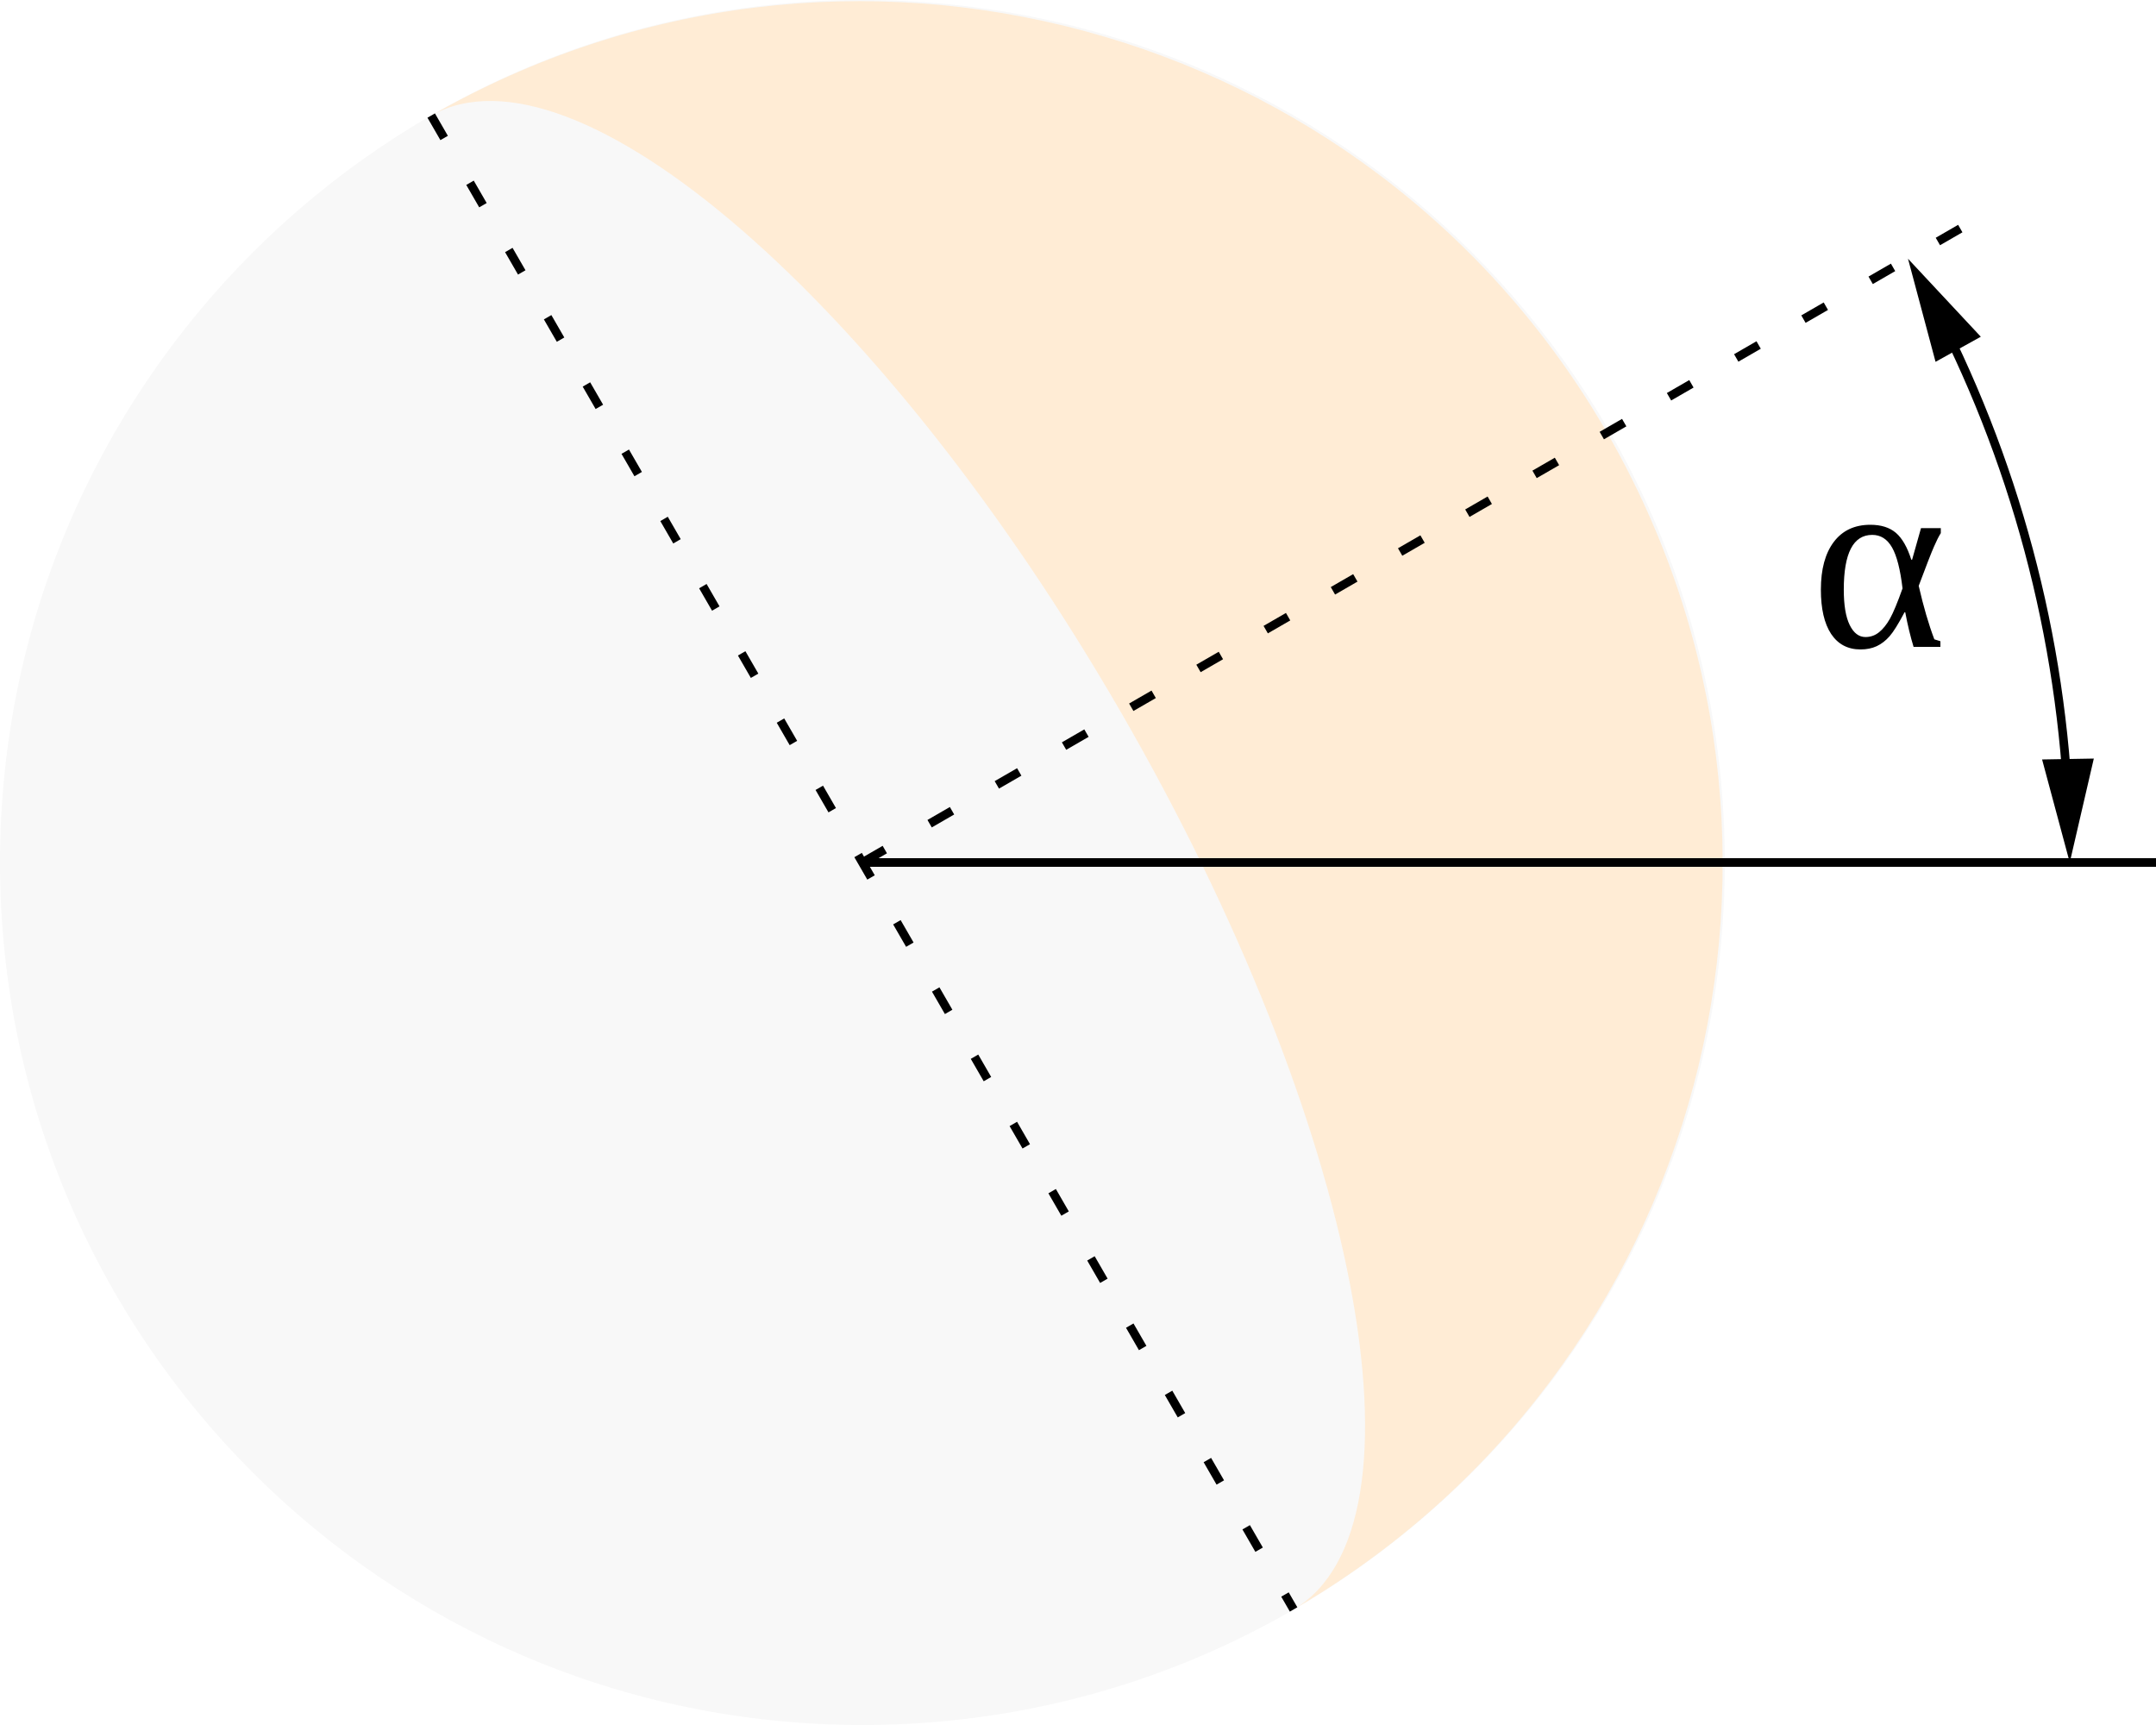
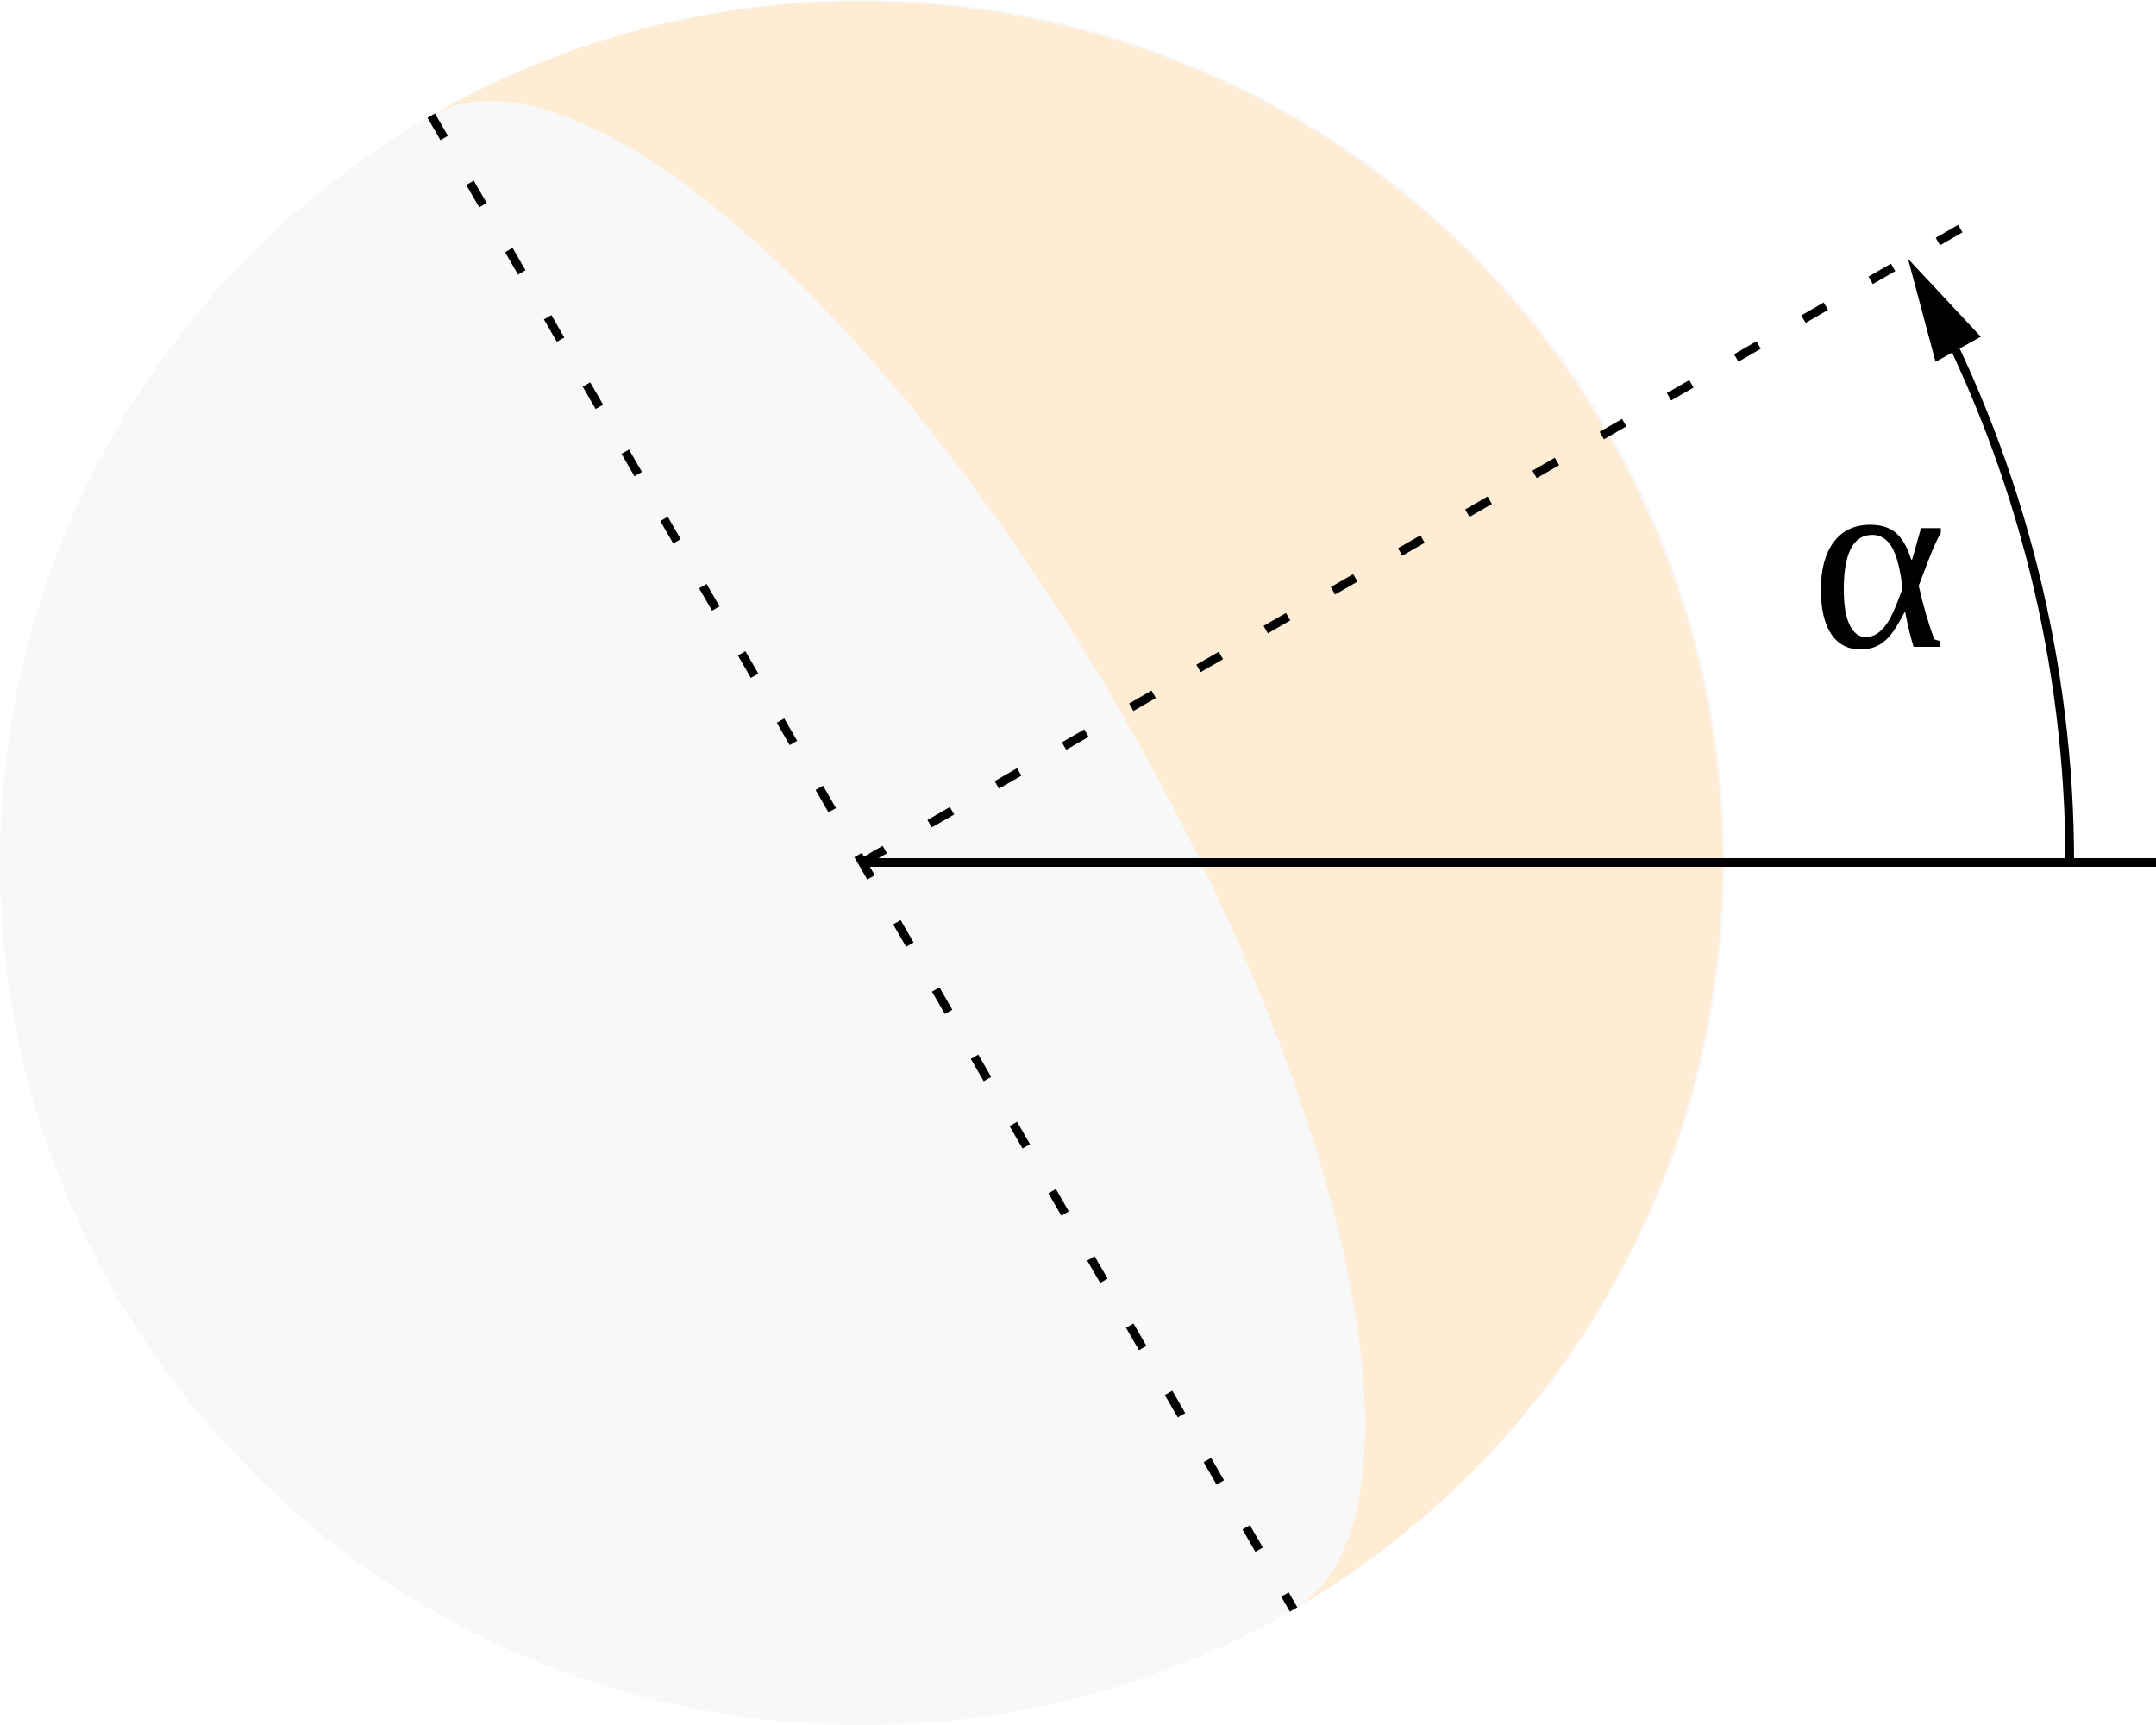
<svg xmlns="http://www.w3.org/2000/svg" width="250" height="200" viewBox="-100 -100 250 200">
  <rect x="-100" y="-100" width="250" height="200" fill="#fff" stroke="none" />
  <g>
    <circle cx="0" cy="0" r="100" fill="#F8F8F8" stroke="none" />
    <path fill="#ffecd5" stroke="none" d="M-50,-86.602A100,100 0 0 1 50,86.602A34.778,100 -30 0 0 -50,-86.602" />
  </g>
  <g stroke-width="1" stroke="#000">
    <line x1="-50" y1="-86.602" x2="50" y2="86.602" stroke-dasharray="3 6" />
    <line x1="0" y1="0" x2="129.904" y2="-75" stroke-dasharray="3 6" />
    <line x1="0" y1="0" x2="150" y2="0" />
-     <path fill="none" d="M139.915,-4.886A140,140 0 0 0 123.613,-65.726" />
+     <path fill="none" d="M140,0A140,140 0 0 0 123.613,-65.726" />
  </g>
-   <path fill="#000" stroke="none" d="M140,0l2.790,-12.051l-5.999,0.105zM121.244,-70l8.442,9.041l-5.248,2.909z" />
+   <path fill="#000" stroke="none" d="M121.244,-70l8.442,9.041l-5.248,2.909z" />
  <text x="110" y="-25" fill="#000" font-size="30">α</text>
</svg>
